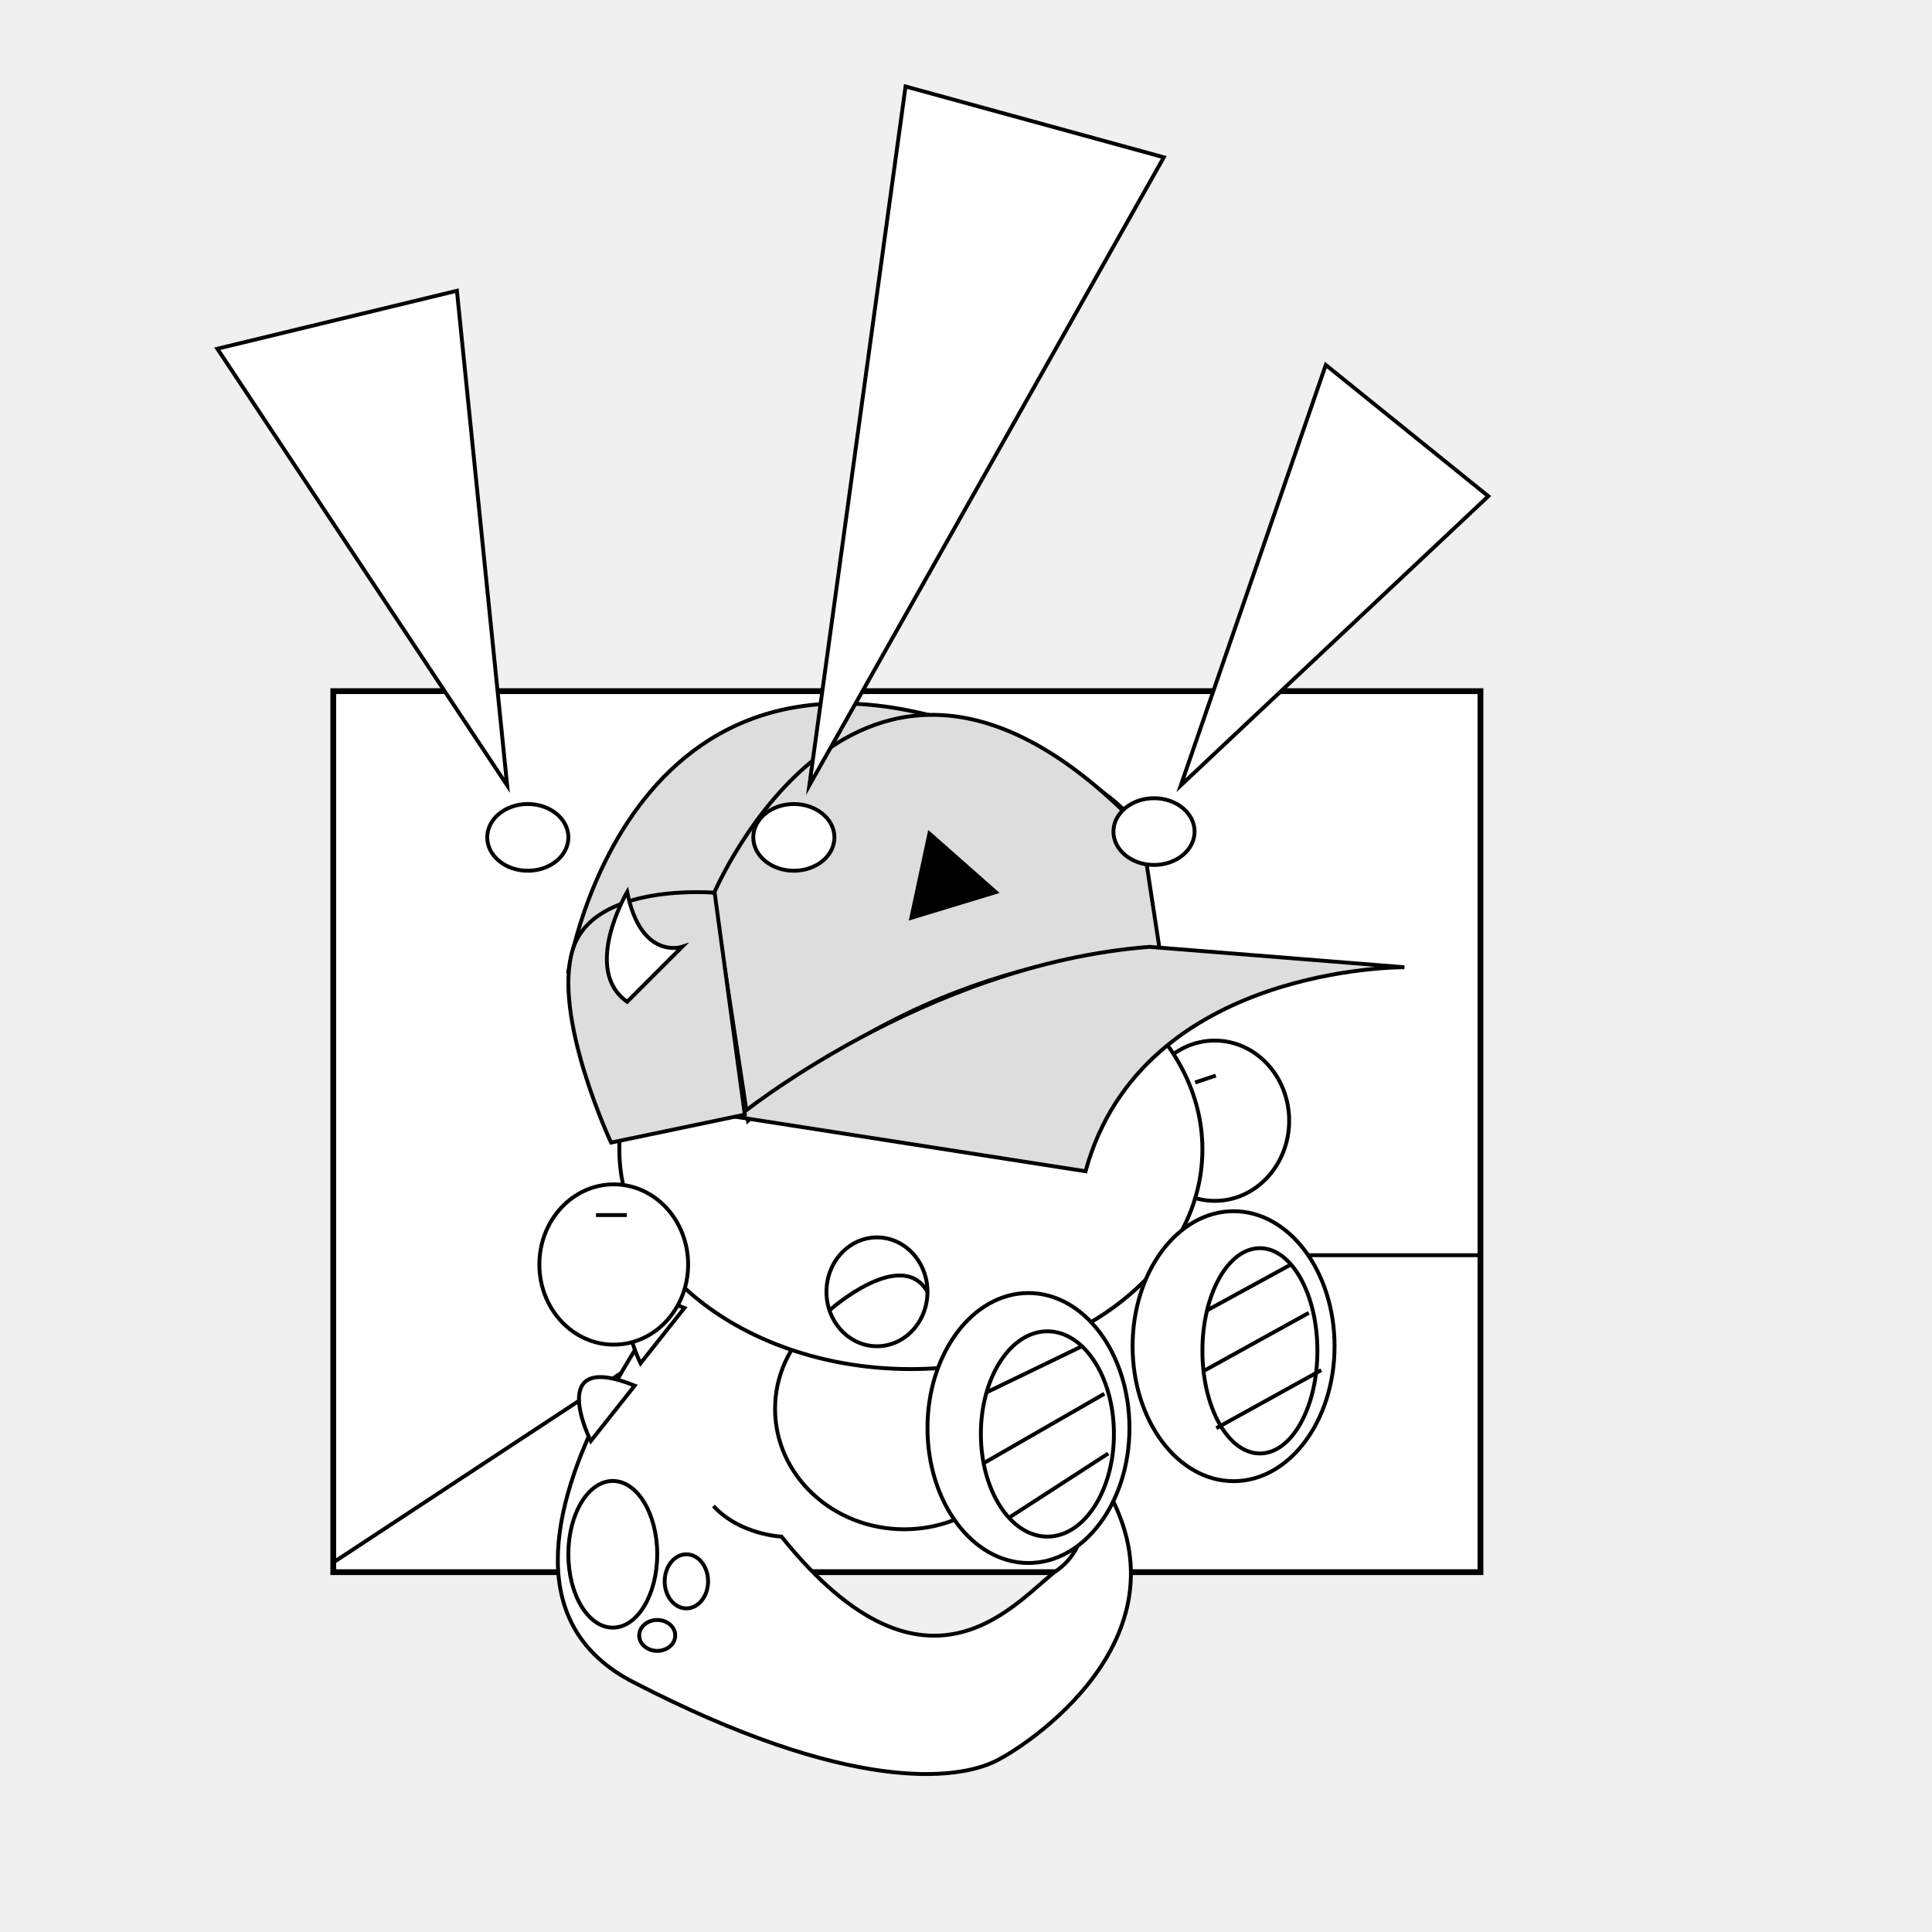
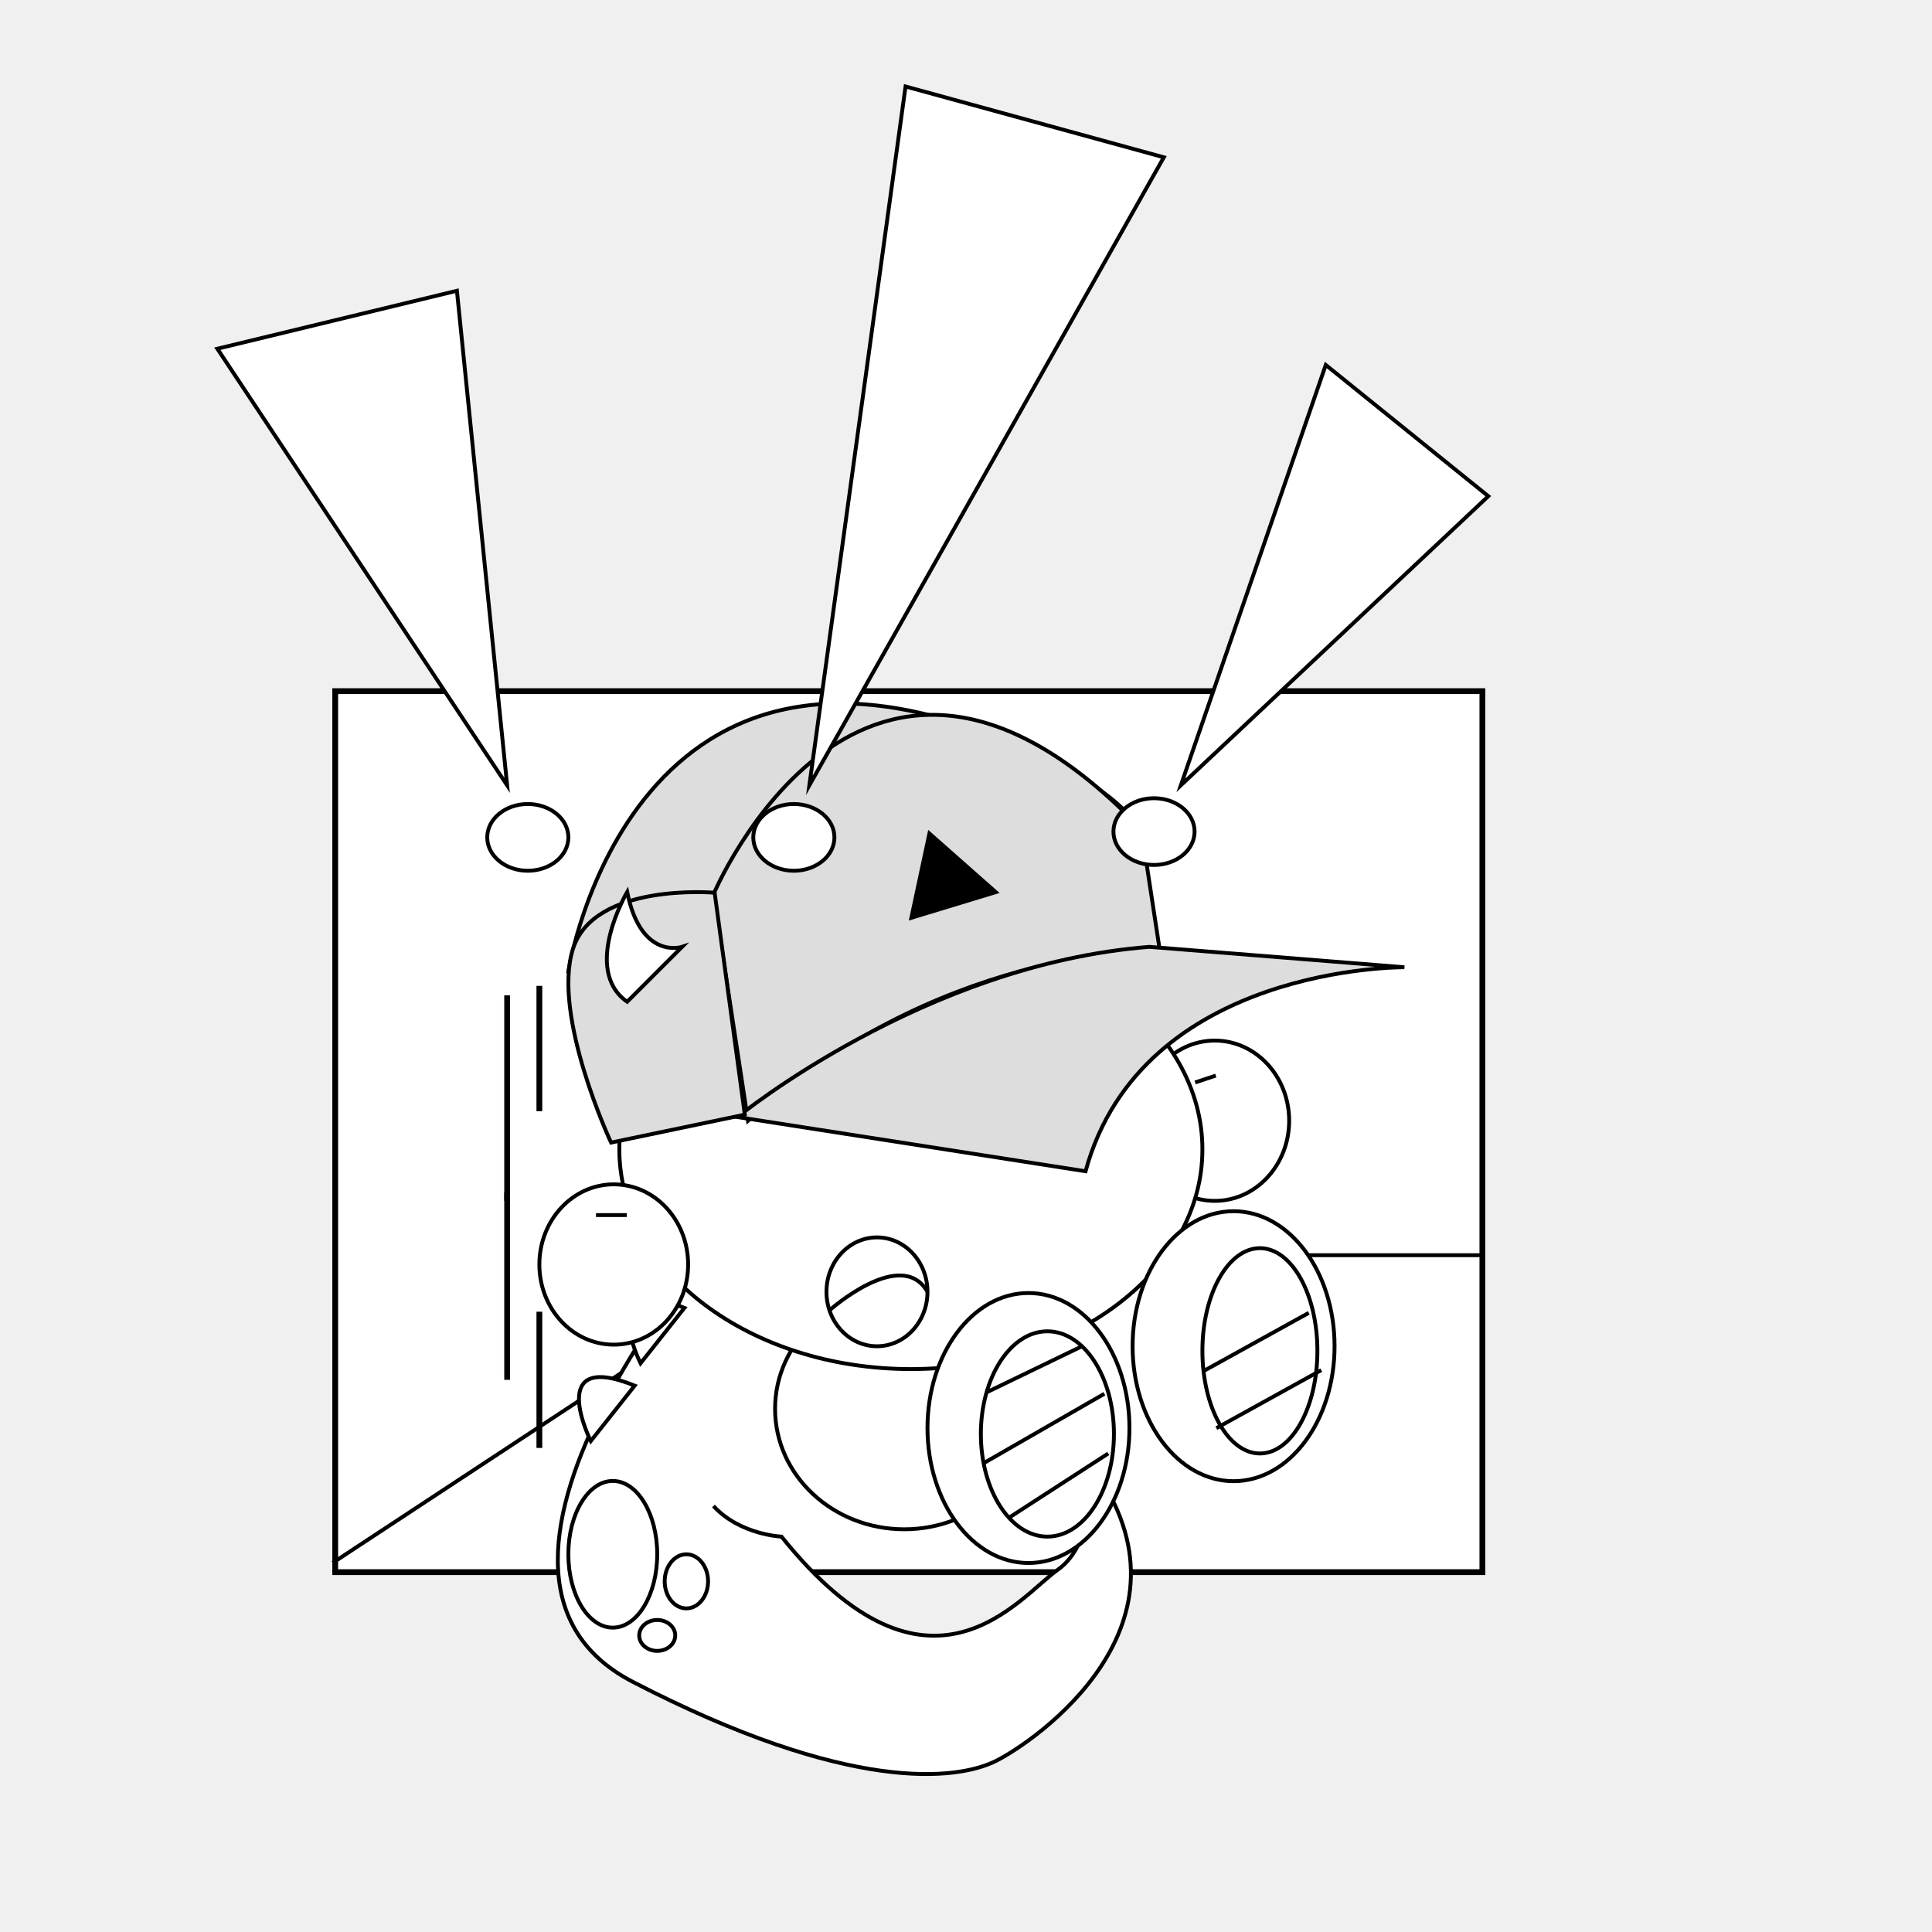
- <svg xmlns="http://www.w3.org/2000/svg" version="1.1" x="0px" y="0px" viewBox="0 0 1000 1000" enable-background="new 0 0 1000 1000" xml:space="preserve">
+ <svg xmlns="http://www.w3.org/2000/svg" version="1.1" id="Layer_1" x="0px" y="0px" width="1000px" height="1000px" viewBox="0 0 1000 1000" enable-background="new 0 0 1000 1000" xml:space="preserve">
  <style>
		 @-webkit-keyframes hideshow {
  0% { opacity: 0;-webkit-transform:translateY(100px)}
  5% { opacity: 1;-webkit-transform:translateY(0px) }
 
  100% { opacity: 1; -webkit-transform:translateY(0px)}
} 
		 @-webkit-keyframes hideshow2 {
  0% { opacity: 0;-webkit-transform:translateY(100px)}
  5% { opacity: 0;-webkit-transform:translateY(100px) }
   10% { opacity: 1;-webkit-transform:translateY(0px) }
 
  100% { opacity: 1;-webkit-transform:translateY(0px) }
} 
		 @-webkit-keyframes hideshow3 {
  0% { opacity: 0;transform:translateY(100px)}
  5% { opacity: 0;transform:translateY(100px) }
  10% { opacity: 0;transform:translateY(100px) }
   15% { opacity: 1;transform:translateY(0px) }
  100% { opacity: 1;transform:translateY(0px) }
} 
		 @-webkit-keyframes flail {

  0% { opacity: 1; -webkit-transform:translateX(0px);-webkit-transform:translateY(-100px) }
-     50% { opacity: 1;-webkit-transform:translateX(40px); }
+     50% { opacity: 1;-webkit-transform:translateX(50px); }
	
100% { opacity: 1;-webkit-transform:translateX(0px);-webkit-transform:translateY(-100px) }

 
} 
		 @-webkit-keyframes flail2 {

  0% { opacity: 1; -webkit-transform:translateX(0px);-webkit-transform:translateY(50px) }
    50% { opacity: 1;-webkit-transform:translateY(-100px); }
	
100% { opacity: 1;-webkit-transform:translateX(0px);-webkit-transform:translateY(50px) }

 
} 
.flail{
	-webkit-animation: flail .3s ease infinite;
}
.flail2{
	-webkit-animation: flail2 .3s ease infinite;
}
	 .w{
		
		-webkit-animation: hideshow 5s ease infinite;
		
		 }
		 	 .w2{
		
			-webkit-animation: hideshow2 5s ease infinite;
		
		 }
		 	 .w3{
		
			-webkit-animation: hideshow3 5s ease infinite;
		
		 }
</style>
-   <g id="Layer_1">
+   <g id="Layer_1_1_">
    <g display="none">
-       <path display="inline" d="M250.5,396.779h4.752v67.393H250.5V396.779z" />
+       <path display="inline" d="M250.5,396.779h4.752v67.394H250.5V396.779z" />
    </g>
    <path fill="#FFFFFF" stroke="#000000" stroke-width="2" stroke-miterlimit="10" d="M410.896,803.022   c0,0,141.268-83.521,121.436-148.521" />
-     <rect x="172.5" y="357.734" fill="#FFFFFF" stroke="#000000" stroke-width="3" stroke-miterlimit="10" width="593.782" height="456.012" />
+     <rect x="173.5" y="357.734" fill="#FFFFFF" stroke="#000000" stroke-width="3" stroke-miterlimit="10" width="593.782" height="456.012" />
    <div class="typewriter">
-       <text transform="matrix(1 0 0 1 264.0769 578.5002)" startOffset="0" font-size="72" font-family="'Montserrat-Regular'">
+       <text transform="matrix(1 0 0 1 264.0769 578.5002)" font-family="'Montserrat-Regular'" font-size="72" startOffset="0">
			www.???.com</text>
    </div>
    <ellipse display="none" fill="#231F20" stroke="#000000" stroke-miterlimit="10" cx="565.363" cy="298.5" rx="65.438" ry="58.798" />
    <g id="Layer_4">
	</g>
    <g id="Layer_6">
-       <polyline fill="#FFFFFF" stroke="#000000" stroke-width="2" stroke-miterlimit="10" points="172.177,808.951 414.145,649.706     766.959,649.706   " />
+       <polyline fill="#FFFFFF" stroke="#000000" stroke-width="2" stroke-miterlimit="10" points="172.177,808.95 414.145,649.705     766.959,649.705   " />
    </g>
-     <g id="RHand" class="flail">
+     <g id="RHand">
      <g>
        <ellipse fill="#FFFFFF" stroke="#000000" stroke-width="2" stroke-miterlimit="10" cx="628.77" cy="580.085" rx="38.5" ry="41.488" />
-         <line fill="#FFFFFF" stroke="#000000" stroke-width="2" stroke-miterlimit="10" x1="629.301" y1="556.713" x2="618.607" y2="560.287" />
+         <line fill="none" stroke="#000000" stroke-width="2" stroke-miterlimit="10" x1="629.302" y1="556.713" x2="618.607" y2="560.286" />
      </g>
    </g>
    <path display="none" fill="#FFFFFF" stroke="#000000" stroke-miterlimit="10" d="M516.391,340.792c0,0,30.432,36.218,21.797-3.646   C538.188,337.146,535.117,333.476,516.391,340.792z" />
    <ellipse display="none" fill="#FFFFFF" stroke="#000000" stroke-miterlimit="10" cx="609.5" cy="290" rx="11.484" ry="27.5" />
    <polygon display="none" fill="#FFFFFF" stroke="#000000" stroke-width="2" stroke-miterlimit="10" points="500.77,339.715    486.31,357.542 506.114,371.696 515.371,365.079 511.948,344.592  " />
-     <path display="none" fill="#FFFFFF" stroke="#000000" stroke-miterlimit="10" d="M497.156,376.5c0,0-7.844,5,0,19s41.92,0,41.92,0   l12.924-26l10.926,26l11.891-1l-11.891-41c0,0-8.773-14-23.85,0S512,374.5,512,374.5L497.156,376.5z" />
-     <path fill="#FFFFFF" stroke="#000000" stroke-width="2" stroke-miterlimit="10" d="M381.757,626.92   c0,0-166.257,185.58-54.257,243.58s167.813,51,187.906,41s108.992-70.813,50.094-152c0,0,2,39-18,53s-66.408,78.217-143-17.151   c0,0-21.442-0.849-35.221-15.849" />
-     <path display="none" fill="#FFFFFF" stroke="#000000" stroke-miterlimit="10" d="M497.156,359.5l-6.855,35   c0,0,30.199-9.479,30.949-26.24" />
+     <path display="none" fill="#FFFFFF" stroke="#000000" stroke-miterlimit="10" d="M497.156,376.5c0,0-7.844,5,0,19s41.92,0,41.92,0   l12.924-26l10.927,26l11.891-1l-11.891-41c0,0-8.773-14-23.851,0C524,367.5,512,374.5,512,374.5L497.156,376.5z" />
+     <path fill="#FFFFFF" stroke="#000000" stroke-width="2" stroke-miterlimit="10" d="M381.758,626.92   c0,0-166.258,185.58-54.258,243.58s167.813,51,187.906,41c20.094-10,108.992-70.813,50.094-152c0,0,2,39-18,53   s-66.407,78.217-143-17.151c0,0-21.441-0.849-35.221-15.849" />
+     <path display="none" fill="#FFFFFF" stroke="#000000" stroke-miterlimit="10" d="M497.156,359.5l-6.854,35   c0,0,30.198-9.479,30.948-26.24" />
    <path fill="#DDDDDD" stroke="#000000" stroke-width="2" stroke-miterlimit="10" d="M294.189,502.74   c0,0,33.013-210.795,241.613-112.502C744.405,488.53,294.189,502.74,294.189,502.74z" />
-     <ellipse fill="#FFFFFF" stroke="#000000" stroke-width="2" stroke-miterlimit="10" cx="468.044" cy="729.216" rx="66.87" ry="62.338" />
-     <path fill="#FFFFFF" stroke="#000000" stroke-width="2" stroke-miterlimit="10" d="M622.364,594.948   c0,62.785-67.555,113.683-150.896,113.683c-83.337,0-150.897-50.897-150.897-113.683c0-62.786,67.561-113.685,150.897-113.685   C554.809,481.262,622.364,532.161,622.364,594.948z" />
-     <path fill="#DDDDDD" stroke="#000000" stroke-width="2" stroke-miterlimit="10" d="M387.16,580.085l-17.881-117.146   c0,0,77.405-184.32,221.446-33.802l9.592,62.858c0,0-106.752-3.167-205.616,81.45C392.179,575.601,389.666,577.814,387.16,580.085z   " />
-     <path fill="#DDDDDD" stroke="#000000" stroke-width="2" stroke-miterlimit="10" d="M561.877,606.237l-180.12-28.057   c0,0,96.578-79.065,213.159-88.09l131.987,10.553C726.903,500.643,591.041,499.453,561.877,606.237z" />
-     <path fill="#DDDDDD" stroke="#000000" stroke-width="2" stroke-miterlimit="10" d="M369.896,462.081   c0,0-62.462-5.478-73.363,29.167c-10.9,34.645,19.751,100.146,19.751,100.146l69.23-14.458L369.896,462.081z" />
-     <polygon stroke="#000000" stroke-width="2" stroke-miterlimit="10" points="481.066,431.429 471.717,475.044 515.406,461.765  " />
+     <ellipse fill="#FFFFFF" stroke="#000000" stroke-width="2" stroke-miterlimit="10" cx="468.045" cy="729.216" rx="66.869" ry="62.338" />
+     <path fill="#FFFFFF" stroke="#000000" stroke-width="2" stroke-miterlimit="10" d="M622.364,594.948   c0,62.785-67.555,113.684-150.896,113.684c-83.337,0-150.897-50.897-150.897-113.684s67.562-113.685,150.897-113.685   C554.809,481.262,622.364,532.16,622.364,594.948z" />
+     <path fill="#DDDDDD" stroke="#000000" stroke-width="2" stroke-miterlimit="10" d="M387.16,580.085l-17.881-117.146   c0,0,77.405-184.319,221.446-33.802l9.592,62.857c0,0-106.752-3.167-205.616,81.45C392.179,575.601,389.666,577.814,387.16,580.085   z" />
+     <path fill="#DDDDDD" stroke="#000000" stroke-width="2" stroke-miterlimit="10" d="M561.878,606.237l-180.12-28.057   c0,0,96.578-79.065,213.158-88.09l131.987,10.553C726.903,500.643,591.041,499.452,561.878,606.237z" />
+     <path fill="#DDDDDD" stroke="#000000" stroke-width="2" stroke-miterlimit="10" d="M369.896,462.08c0,0-62.462-5.478-73.363,29.167   c-10.9,34.646,19.751,100.146,19.751,100.146l69.23-14.458L369.896,462.08z" />
+     <polygon stroke="#000000" stroke-width="2" stroke-miterlimit="10" points="481.066,431.429 471.718,475.044 515.406,461.765  " />
    <path fill="#FFFFFF" stroke="#000000" stroke-width="2" stroke-miterlimit="10" d="M324.622,461.669c0,0-23.684,40.263,0,56.842   l28.421-28.421C353.043,490.09,331.727,497.196,324.622,461.669z" />
-     <path display="none" fill="#FFFFFF" stroke="#000000" stroke-width="2" stroke-miterlimit="10" d="M413.33,708.63   c0,0,76.074,41.237,76.122-9.446" />
+     <path display="none" fill="#FFFFFF" stroke="#000000" stroke-width="2" stroke-miterlimit="10" d="M413.33,708.63   c0,0,76.074,41.236,76.122-9.446" />
    <path display="none" fill="#FFFFFF" stroke="#000000" stroke-width="2" stroke-miterlimit="10" d="M417.475,739.139   c0,0,52.929,23.883,71.977-10.378" />
-     <path display="none" fill="#FFFFFF" stroke="#000000" stroke-width="2" stroke-miterlimit="10" d="M432.859,763.303   c0,0,55.593,16.771,70.006-19.684" />
-     <ellipse fill="#FFFFFF" stroke="#000000" stroke-width="2" stroke-miterlimit="10" cx="453.92" cy="668.647" rx="26.142" ry="28.17" />
-     <ellipse fill="#FFFFFF" stroke="#000000" stroke-width="2" stroke-miterlimit="10" cx="638.5" cy="696.788" rx="52.268" ry="69.868" />
-     <ellipse fill="#FFFFFF" stroke="#000000" stroke-width="2" stroke-miterlimit="10" cx="532.331" cy="739.139" rx="52.269" ry="69.869" />
-     <path display="none" fill="#FFFFFF" stroke="#000000" stroke-miterlimit="10" d="M542.776,384.5c0,0-11.276,12-33.276,0   c0,0-5.297,4.553-13.931-7.724l1.587-17.276" />
-     <polygon display="none" fill="#FFFFFF" stroke="#000000" stroke-width="3" stroke-miterlimit="10" points="172.5,357.734    413.656,223.635 878.96,223.635 766.282,357.734  " />
-     <polygon display="none" fill="#FFFFFF" stroke="#000000" stroke-width="3" stroke-miterlimit="10" points="766.282,813.745    766.282,357.734 878.96,223.635 878.96,610.975  " />
-     <ellipse fill="#FFFFFF" stroke="#000000" stroke-width="2" stroke-miterlimit="10" cx="542.131" cy="742.215" rx="34.438" ry="53.134" />
-     <ellipse fill="#FFFFFF" stroke="#000000" stroke-width="2" stroke-miterlimit="10" cx="652.123" cy="699.184" rx="29.759" ry="53.134" />
+     <path display="none" fill="#FFFFFF" stroke="#000000" stroke-width="2" stroke-miterlimit="10" d="M432.859,763.303   c0,0,55.593,16.771,70.006-19.685" />
+     <ellipse fill="#FFFFFF" stroke="#000000" stroke-width="2" stroke-miterlimit="10" cx="453.921" cy="668.647" rx="26.142" ry="28.17" />
+     <ellipse fill="#FFFFFF" stroke="#000000" stroke-width="2" stroke-miterlimit="10" cx="638.5" cy="696.788" rx="52.269" ry="69.868" />
+     <ellipse fill="#FFFFFF" stroke="#000000" stroke-width="2" stroke-miterlimit="10" cx="532.331" cy="739.139" rx="52.27" ry="69.869" />
+     <path display="none" fill="#FFFFFF" stroke="#000000" stroke-miterlimit="10" d="M542.776,384.5c0,0-11.276,12-33.276,0   c0,0-5.297,4.553-13.931-7.725l1.587-17.275" />
+     <polygon display="none" fill="#FFFFFF" stroke="#000000" stroke-width="3" stroke-miterlimit="10" points="172.5,357.734    413.656,223.635 878.961,223.635 766.282,357.734  " />
+     <polygon display="none" fill="#FFFFFF" stroke="#000000" stroke-width="3" stroke-miterlimit="10" points="766.282,813.744    766.282,357.734 878.961,223.635 878.961,610.975  " />
+     <ellipse fill="#FFFFFF" stroke="#000000" stroke-width="2" stroke-miterlimit="10" cx="542.132" cy="742.215" rx="34.438" ry="53.134" />
+     <ellipse fill="#FFFFFF" stroke="#000000" stroke-width="2" stroke-miterlimit="10" cx="652.123" cy="699.184" rx="29.76" ry="53.134" />
    <path fill="#FFFFFF" stroke="#000000" stroke-width="2" stroke-miterlimit="10" d="M429.329,678.224   c0,0,37.199-33.159,50.733-9.577" />
-     <line fill="#FFFFFF" stroke="#000000" stroke-width="2" stroke-miterlimit="10" x1="510.651" y1="720.674" x2="560.029" y2="696.817" />
-     <line fill="#FFFFFF" stroke="#000000" stroke-width="2" stroke-miterlimit="10" x1="509.059" y1="757.374" x2="571.624" y2="721.405" />
-     <line fill="#FFFFFF" stroke="#000000" stroke-width="2" stroke-miterlimit="10" x1="522.231" y1="785.568" x2="573.624" y2="752.318" />
-     <line fill="#FFFFFF" stroke="#000000" stroke-width="2" stroke-miterlimit="10" x1="629.576" y1="739.216" x2="683.882" y2="709.184" />
-     <line fill="#FFFFFF" stroke="#000000" stroke-width="2" stroke-miterlimit="10" x1="624.77" y1="678.224" x2="668.216" y2="654.5" />
+     <line fill="none" stroke="#000000" stroke-width="2" stroke-miterlimit="10" x1="510.651" y1="720.674" x2="560.029" y2="696.817" />
+     <line fill="none" stroke="#000000" stroke-width="2" stroke-miterlimit="10" x1="509.059" y1="757.373" x2="571.625" y2="721.405" />
+     <line fill="none" stroke="#000000" stroke-width="2" stroke-miterlimit="10" x1="522.231" y1="785.568" x2="573.625" y2="752.318" />
+     <line fill="none" stroke="#000000" stroke-width="2" stroke-miterlimit="10" x1="629.576" y1="739.216" x2="683.883" y2="709.184" />
    <path fill="#FFFFFF" stroke="#000000" stroke-width="3" stroke-miterlimit="10" d="M679.472,678.224" />
-     <path fill="#FFFFFF" stroke="#000000" stroke-width="3" stroke-miterlimit="10" d="M624.77,714.199" />
-     <path fill="#FFFFFF" stroke="#000000" stroke-width="3" stroke-miterlimit="10" d="M664.592,708.745" />
-     <path fill="#FFFFFF" stroke="#000000" stroke-width="3" stroke-miterlimit="10" d="M629.592,603.745" />
-     <line fill="#FFFFFF" stroke="#000000" stroke-width="2" stroke-miterlimit="10" x1="623.12" y1="709.564" x2="677.426" y2="679.531" />
-     <ellipse fill="#FFFFFF" stroke="#000000" stroke-width="2" stroke-miterlimit="10" cx="317.176" cy="804.499" rx="23" ry="37.96" />
+     <path fill="#FFFFFF" stroke="#000000" stroke-width="3" stroke-miterlimit="10" d="M624.77,714.198" />
+     <path fill="#FFFFFF" stroke="#000000" stroke-width="3" stroke-miterlimit="10" d="M664.593,708.744" />
+     <path fill="#FFFFFF" stroke="#000000" stroke-width="3" stroke-miterlimit="10" d="M629.593,603.744" />
+     <line fill="none" stroke="#000000" stroke-width="2" stroke-miterlimit="10" x1="623.12" y1="709.564" x2="677.427" y2="679.531" />
+     <ellipse fill="#FFFFFF" stroke="#000000" stroke-width="2" stroke-miterlimit="10" cx="317.177" cy="804.499" rx="23" ry="37.96" />
    <ellipse fill="#FFFFFF" stroke="#000000" stroke-width="2" stroke-miterlimit="10" cx="355.271" cy="818.5" rx="11.229" ry="14" />
-     <ellipse fill="#FFFFFF" stroke="#000000" stroke-width="2" stroke-miterlimit="10" cx="340.176" cy="846.5" rx="9.324" ry="8" />
+     <ellipse fill="#FFFFFF" stroke="#000000" stroke-width="2" stroke-miterlimit="10" cx="340.177" cy="846.5" rx="9.323" ry="8" />
    <path fill="#FFFFFF" stroke="#000000" stroke-width="2" stroke-miterlimit="10" d="M305.786,745.89c0,0-23.866-47.571,22.73-28.69   L305.786,745.89z" />
-     <path fill="#FFFFFF" stroke="#000000" stroke-width="2" stroke-miterlimit="10" d="M331.543,705.643   c0,0-23.866-47.571,22.729-28.69L331.543,705.643z" />
+     <path fill="#FFFFFF" stroke="#000000" stroke-width="2" stroke-miterlimit="10" d="M331.543,705.643   c0,0-23.865-47.571,22.729-28.69L331.543,705.643z" />
    <polygon fill="#FFFFFF" stroke="#000000" stroke-width="2" stroke-miterlimit="10" points="112.5,180.5 236.5,150.5 262.5,406.5     " />
-     <polygon fill="#FFFFFF" stroke="#000000" stroke-width="2" stroke-miterlimit="10" points="468.71,44.76 602.387,81.415    418.915,406.5  " />
-     <polygon fill="#FFFFFF" stroke="#000000" stroke-width="2" stroke-miterlimit="10" points="686.22,188.906 770.341,256.823    611.196,406.5  " />
-     <ellipse fill="#FFFFFF" stroke="#000000" stroke-width="2" stroke-miterlimit="10" cx="273.189" cy="433.43" rx="21" ry="17.272" />
+     <polygon fill="#FFFFFF" stroke="#000000" stroke-width="2" stroke-miterlimit="10" points="468.711,44.76 602.387,81.415    418.916,406.5  " />
+     <polygon fill="#FFFFFF" stroke="#000000" stroke-width="2" stroke-miterlimit="10" points="686.22,188.906 770.342,256.823    611.196,406.5  " />
+     <ellipse fill="#FFFFFF" stroke="#000000" stroke-width="2" stroke-miterlimit="10" cx="273.189" cy="433.43" rx="21" ry="17.271" />
    <ellipse fill="#FFFFFF" stroke="#000000" stroke-width="2" stroke-miterlimit="10" cx="410.896" cy="433.43" rx="21" ry="17.271" />
    <ellipse fill="#FFFFFF" stroke="#000000" stroke-width="2" stroke-miterlimit="10" cx="597.316" cy="430.429" rx="21" ry="17.271" />
  </g>
  <g id="Layer_3">
</g>
  <g id="LHand" class="flail2">
    <g>
-       <ellipse fill="#FFFFFF" stroke="#000000" stroke-width="2" stroke-miterlimit="10" cx="317.676" cy="654.5" rx="38.5" ry="41.488" />
-       <path fill="#FFFFFF" stroke="#000000" stroke-width="2" stroke-miterlimit="10" d="M308.5,628.92h15.932H308.5z" />
+       <ellipse fill="#FFFFFF" stroke="#000000" stroke-width="2" stroke-miterlimit="10" cx="317.677" cy="654.5" rx="38.5" ry="41.488" />
+       <path fill="#FFFFFF" stroke="#000000" stroke-width="2" stroke-miterlimit="10" d="M308.5,628.92h15.933H308.5z" />
    </g>
  </g>
+   <g id="Layer_7">
+     <line fill="none" stroke="#000000" stroke-width="3" stroke-miterlimit="10" x1="262.5" y1="515.154" x2="262.5" y2="621.573" />
+     <line fill="none" stroke="#000000" stroke-width="3" stroke-miterlimit="10" x1="279.176" y1="510.282" x2="279.176" y2="575.144" />
+     <line display="none" fill="none" stroke="#000000" stroke-width="3" stroke-miterlimit="10" x1="262.5" y1="645.793" x2="262.5" y2="710.654" />
+     <line display="none" fill="none" stroke="#000000" stroke-width="3" stroke-miterlimit="10" x1="279.176" y1="688.975" x2="279.176" y2="753.835" />
+     <line display="none" fill="none" stroke="#000000" stroke-width="3" stroke-miterlimit="10" x1="344.043" y1="601.364" x2="344.043" y2="666.224" />
+   </g>
+   <line fill="none" stroke="#000000" stroke-width="3" stroke-miterlimit="10" x1="279.176" y1="678.943" x2="279.176" y2="749.455" />
+   <line fill="none" stroke="#000000" stroke-width="3" stroke-miterlimit="10" x1="262.5" y1="617.275" x2="262.5" y2="714.198" />
</svg>
